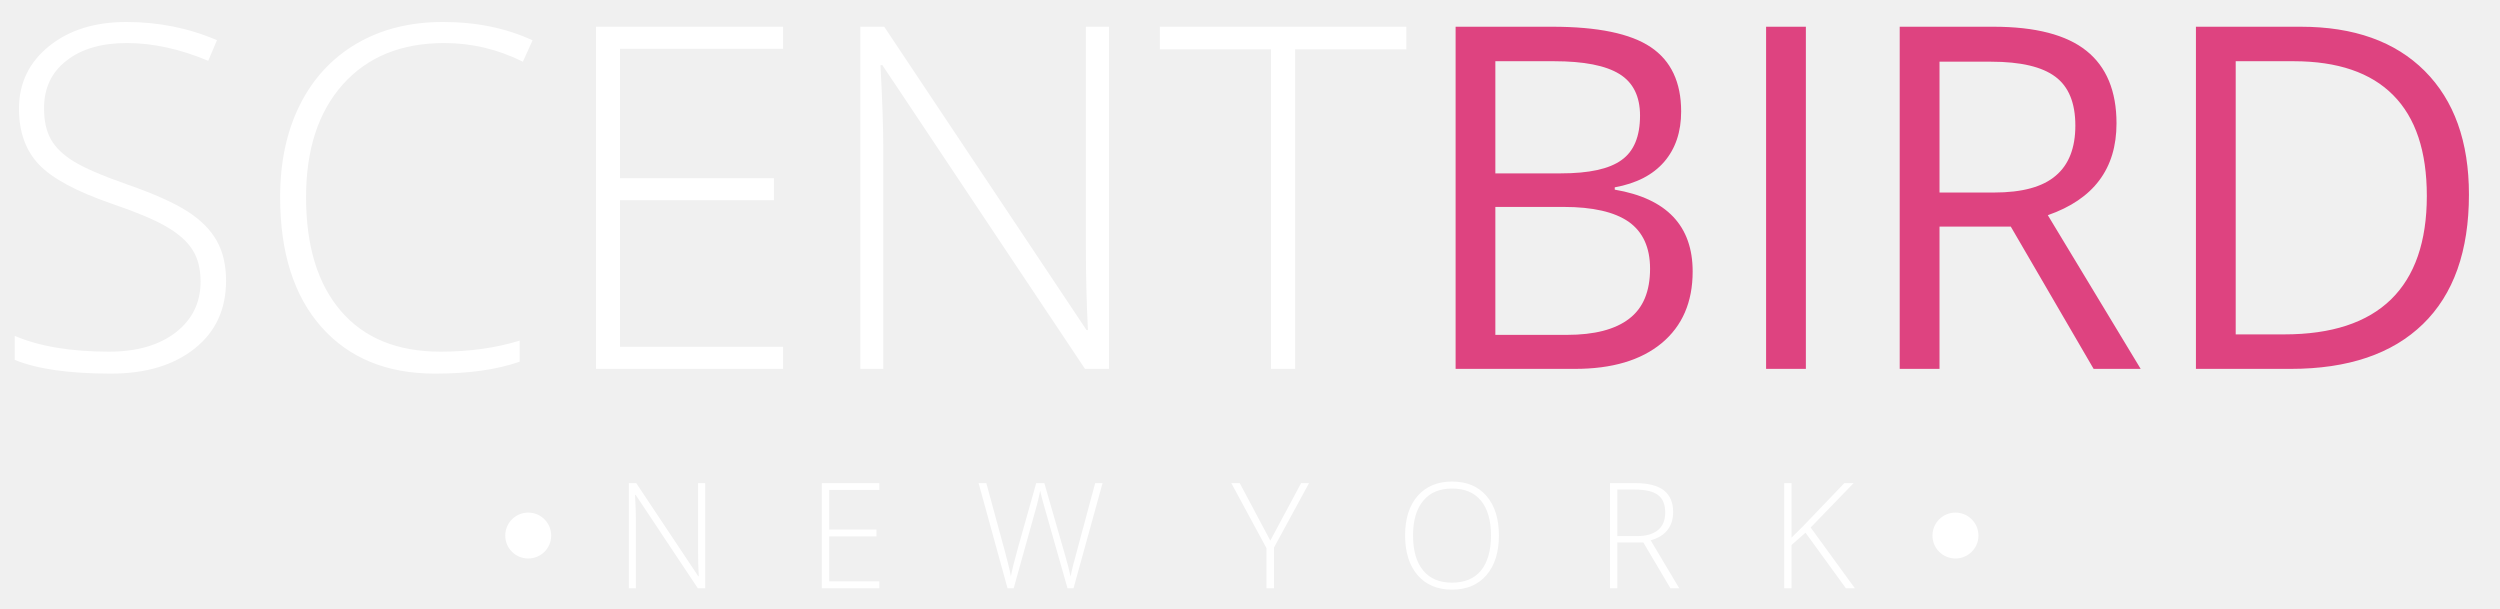
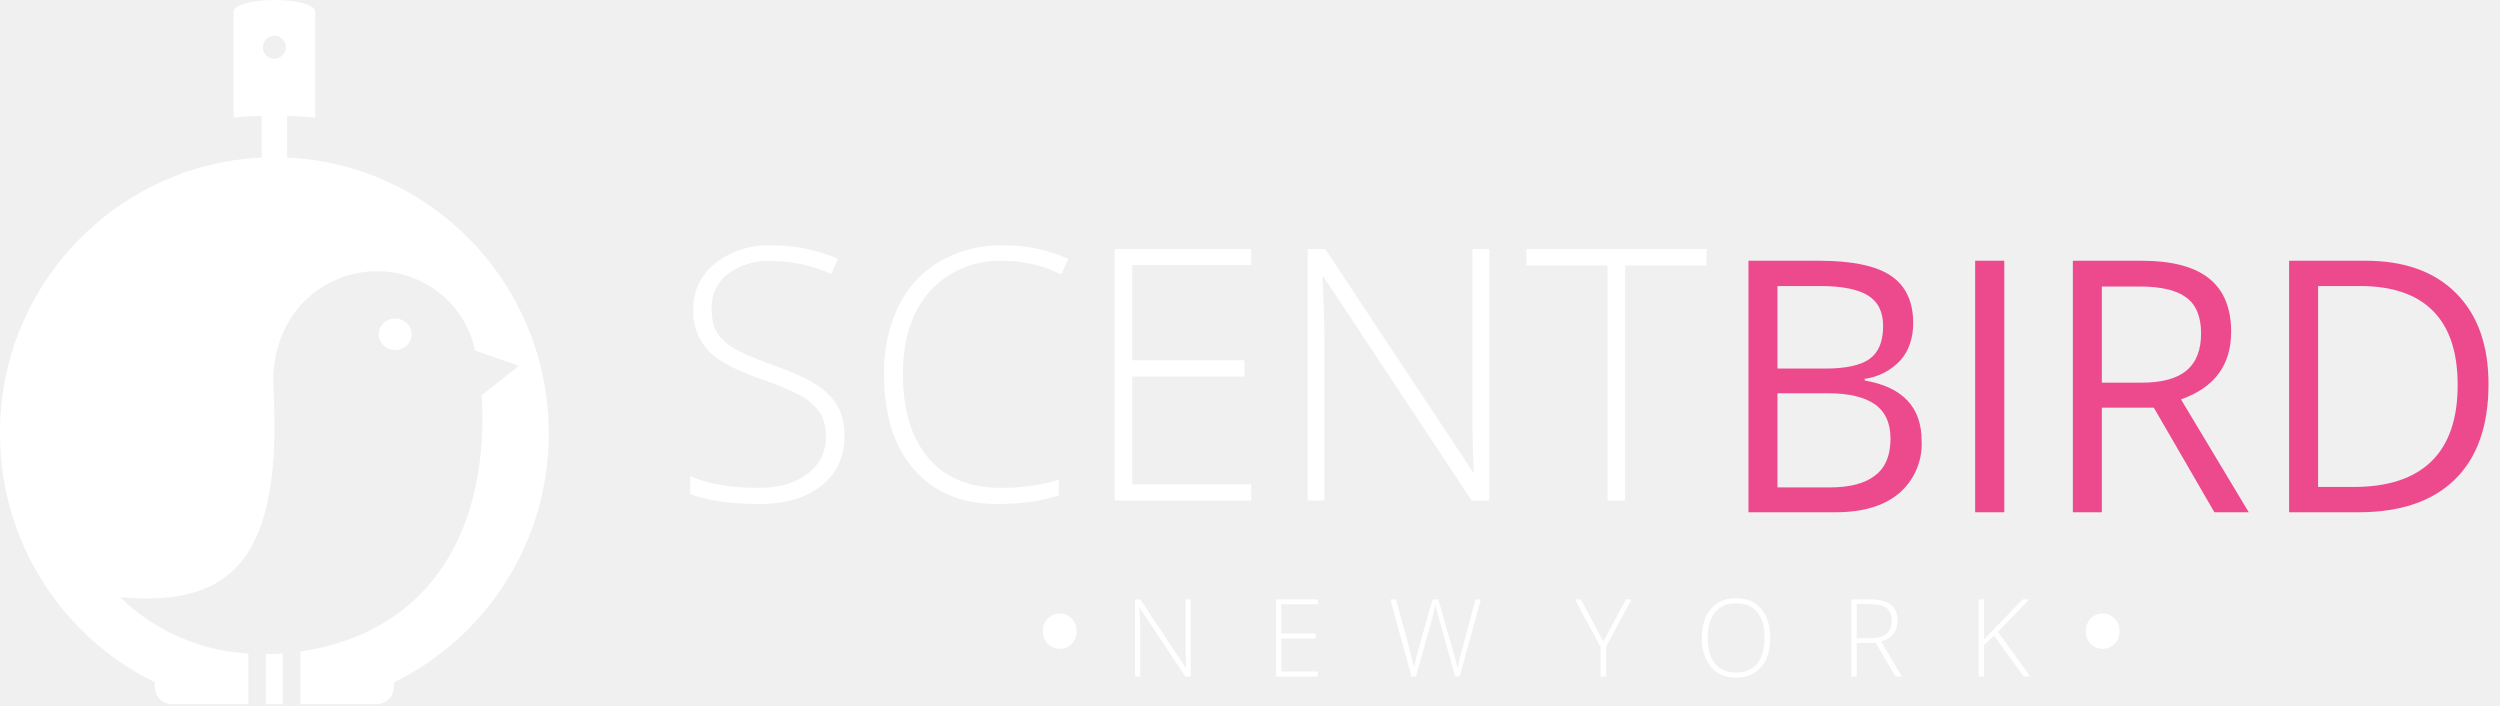
- <svg xmlns="http://www.w3.org/2000/svg" width="78px" height="19px" viewBox="0 0 78 19" version="1.1">
-   <defs />
-   <g id="Page-1" stroke="none" stroke-width="1" fill="none" fill-rule="evenodd">
-     <g id="Scentbird-white">
-       <g id="Group-4" transform="translate(45, 0)" fill="#DE4380">
-         <path d="M30.717,6.112 C30.717,4.722 30.368,3.673 29.669,2.97 C28.972,2.264 27.932,1.91 26.558,1.91 L24.754,1.91 L24.754,10.433 L26.264,10.433 C27.743,10.433 28.854,10.069 29.601,9.341 C30.344,8.614 30.717,7.536 30.717,6.112 Z M32.031,6.069 C32.031,7.831 31.553,9.181 30.597,10.11 C29.641,11.04 28.264,11.509 26.468,11.509 L23.513,11.509 L23.513,0.834 L26.78,0.834 C28.44,0.834 29.73,1.294 30.651,2.214 C31.571,3.136 32.031,4.421 32.031,6.069 Z M15.513,6.007 L17.211,6.007 C18.089,6.007 18.73,5.833 19.137,5.483 C19.547,5.14 19.751,4.614 19.751,3.919 C19.751,3.214 19.544,2.704 19.127,2.394 C18.713,2.083 18.044,1.925 17.124,1.925 L15.513,1.925 L15.513,6.007 Z M15.513,7.069 L15.513,11.509 L14.271,11.509 L14.271,0.834 L17.196,0.834 C18.506,0.834 19.474,1.086 20.098,1.586 C20.722,2.087 21.035,2.841 21.035,3.849 C21.035,5.263 20.321,6.216 18.892,6.714 L21.789,11.509 L20.321,11.509 L17.736,7.069 L15.513,7.069 Z M10.102,11.508 L11.343,11.508 L11.343,0.834 L10.102,0.834 L10.102,11.508 Z M1.655,6.456 L1.655,10.448 L3.886,10.448 C4.743,10.448 5.394,10.28 5.827,9.946 C6.265,9.614 6.482,9.093 6.482,8.382 C6.482,7.722 6.258,7.235 5.817,6.921 C5.369,6.61 4.692,6.456 3.782,6.456 L1.655,6.456 Z M1.655,5.409 L3.699,5.409 C4.575,5.409 5.206,5.273 5.59,4.995 C5.977,4.722 6.169,4.257 6.169,3.606 C6.169,3.007 5.954,2.573 5.526,2.309 C5.096,2.044 4.419,1.91 3.482,1.91 L1.655,1.91 L1.655,5.409 Z M0.415,0.834 L3.431,0.834 C4.846,0.834 5.872,1.046 6.503,1.47 C7.135,1.894 7.452,2.565 7.452,3.478 C7.452,4.11 7.278,4.634 6.925,5.046 C6.571,5.456 6.058,5.722 5.38,5.845 L5.38,5.917 C7.001,6.192 7.811,7.046 7.811,8.472 C7.811,9.427 7.487,10.171 6.845,10.706 C6.199,11.241 5.297,11.509 4.139,11.509 L0.415,11.509 L0.415,0.834 L0.415,0.834 Z" id="Fill-1" />
-       </g>
-       <path d="M16.48,15.993 C16.878,15.993 17.197,16.313 17.197,16.71 C17.197,17.106 16.878,17.425 16.48,17.425 C16.085,17.425 15.764,17.106 15.764,16.71 C15.764,16.313 16.085,15.993 16.48,15.993" id="Fill-5" fill="#FFFFFF" />
-       <path d="M61.011,15.993 C61.405,15.993 61.728,16.313 61.728,16.71 C61.728,17.106 61.405,17.425 61.011,17.425 C60.613,17.425 60.293,17.106 60.293,16.71 C60.293,16.313 60.613,15.993 61.011,15.993" id="Fill-6" fill="#FFFFFF" />
-       <path d="M57.871,18.353 L57.591,18.353 L56.332,16.62 L55.895,17.005 L55.895,18.353 L55.668,18.353 L55.668,15.073 L55.895,15.073 L55.895,16.776 L56.26,16.413 L57.544,15.073 L57.833,15.073 L56.493,16.458 L57.871,18.353 Z M50.46,16.726 L51.083,16.726 C51.361,16.726 51.574,16.663 51.727,16.54 C51.878,16.417 51.955,16.233 51.955,15.993 C51.955,15.741 51.882,15.558 51.731,15.446 C51.583,15.331 51.339,15.274 51,15.274 L50.46,15.274 L50.46,16.726 Z M50.46,16.925 L50.46,18.353 L50.231,18.353 L50.231,15.073 L51.011,15.073 C51.417,15.073 51.718,15.149 51.911,15.298 C52.104,15.448 52.202,15.675 52.202,15.976 C52.202,16.196 52.145,16.382 52.028,16.532 C51.913,16.683 51.738,16.792 51.501,16.858 L52.392,18.353 L52.117,18.353 L51.272,16.925 L50.46,16.925 Z M44.087,16.706 C44.087,17.175 44.191,17.54 44.4,17.796 C44.61,18.052 44.911,18.179 45.302,18.179 C45.697,18.179 45.997,18.054 46.206,17.802 C46.413,17.546 46.519,17.181 46.519,16.706 C46.519,16.235 46.413,15.872 46.206,15.62 C45.997,15.368 45.699,15.243 45.305,15.243 C44.916,15.243 44.615,15.368 44.404,15.624 C44.193,15.878 44.087,16.239 44.087,16.706 Z M46.766,16.708 C46.766,17.228 46.636,17.642 46.379,17.942 C46.119,18.245 45.758,18.397 45.302,18.397 C44.847,18.397 44.487,18.245 44.227,17.942 C43.969,17.642 43.839,17.228 43.839,16.702 C43.839,16.183 43.97,15.771 44.231,15.472 C44.494,15.175 44.851,15.024 45.305,15.024 C45.764,15.024 46.122,15.175 46.379,15.474 C46.638,15.776 46.766,16.188 46.766,16.708 Z M33.494,18.353 L33.306,18.353 L32.586,15.821 C32.527,15.616 32.481,15.444 32.453,15.312 C32.429,15.44 32.395,15.589 32.351,15.759 C32.306,15.929 32.064,16.792 31.627,18.353 L31.435,18.353 L30.532,15.073 L30.773,15.073 L31.348,17.185 C31.369,17.271 31.39,17.349 31.41,17.423 C31.43,17.493 31.446,17.562 31.462,17.626 C31.479,17.688 31.493,17.751 31.505,17.808 C31.519,17.868 31.529,17.929 31.54,17.985 C31.576,17.784 31.652,17.476 31.769,17.061 L32.33,15.073 L32.583,15.073 L33.24,17.354 C33.315,17.618 33.371,17.831 33.403,17.991 C33.422,17.886 33.447,17.769 33.477,17.649 C33.508,17.528 33.739,16.671 34.169,15.073 L34.4,15.073 L33.494,18.353 Z M27.435,18.353 L25.641,18.353 L25.641,15.073 L27.435,15.073 L27.435,15.286 L25.87,15.286 L25.87,16.522 L27.345,16.522 L27.345,16.735 L25.87,16.735 L25.87,18.138 L27.435,18.138 L27.435,18.353 Z M39.634,16.866 L40.595,15.073 L40.842,15.073 L39.749,17.083 L39.749,18.353 L39.514,18.353 L39.514,17.103 L38.417,15.073 L38.679,15.073 L39.634,16.866 Z M22.002,18.353 L21.772,18.353 L19.832,15.44 L19.813,15.44 C19.832,15.788 19.84,16.05 19.84,16.224 L19.84,18.353 L19.62,18.353 L19.62,15.073 L19.85,15.073 L21.786,17.979 L21.801,17.979 C21.786,17.71 21.78,17.454 21.78,17.212 L21.78,15.073 L22.002,15.073 L22.002,18.353 L22.002,18.353 Z" id="Fill-7" fill="#FFFFFF" />
-       <path d="M40.408,11.509 L39.656,11.509 L39.656,1.539 L36.187,1.539 L36.187,0.834 L43.877,0.834 L43.877,1.539 L40.408,1.539 L40.408,11.509 Z M34.601,11.509 L33.851,11.509 L27.531,2.033 L27.471,2.033 C27.531,3.161 27.558,4.015 27.558,4.587 L27.558,11.509 L26.843,11.509 L26.843,0.834 L27.587,0.834 L33.9,10.298 L33.943,10.298 C33.9,9.421 33.88,8.589 33.88,7.798 L33.88,0.834 L34.601,0.834 L34.601,11.509 Z M24.431,11.509 L18.595,11.509 L18.595,0.834 L24.431,0.834 L24.431,1.522 L19.343,1.522 L19.343,5.56 L24.146,5.56 L24.146,6.247 L19.343,6.247 L19.343,10.821 L24.431,10.821 L24.431,11.509 Z M13.863,1.343 C12.524,1.343 11.47,1.772 10.703,2.627 C9.933,3.487 9.549,4.661 9.549,6.153 C9.549,7.679 9.913,8.864 10.638,9.706 C11.364,10.55 12.397,10.972 13.744,10.972 C14.642,10.972 15.465,10.857 16.213,10.628 L16.213,11.284 C15.507,11.534 14.628,11.657 13.571,11.657 C12.074,11.657 10.892,11.175 10.031,10.206 C9.17,9.235 8.74,7.884 8.74,6.146 C8.74,5.06 8.943,4.103 9.354,3.276 C9.766,2.45 10.358,1.812 11.128,1.36 C11.901,0.908 12.798,0.686 13.82,0.686 C14.861,0.686 15.794,0.877 16.616,1.258 L16.314,1.925 C15.535,1.539 14.721,1.343 13.863,1.343 Z M7.053,8.761 C7.053,9.649 6.727,10.357 6.071,10.876 C5.416,11.397 4.547,11.657 3.462,11.657 C2.157,11.657 1.158,11.515 0.459,11.228 L0.459,10.479 C1.229,10.808 2.209,10.972 3.402,10.972 C4.28,10.972 4.971,10.767 5.488,10.368 C6.001,9.966 6.258,9.44 6.258,8.788 C6.258,8.386 6.173,8.05 6.001,7.786 C5.832,7.52 5.553,7.278 5.169,7.058 C4.785,6.839 4.219,6.604 3.474,6.351 C2.386,5.974 1.633,5.571 1.218,5.136 C0.802,4.7 0.592,4.118 0.592,3.394 C0.592,2.596 0.906,1.944 1.531,1.44 C2.157,0.936 2.958,0.686 3.943,0.686 C4.944,0.686 5.887,0.875 6.769,1.254 L6.497,1.897 C5.613,1.527 4.766,1.343 3.958,1.343 C3.168,1.343 2.541,1.526 2.075,1.892 C1.606,2.254 1.374,2.751 1.374,3.378 C1.374,3.772 1.445,4.095 1.589,4.349 C1.732,4.603 1.968,4.831 2.294,5.032 C2.62,5.235 3.178,5.478 3.973,5.757 C4.805,6.046 5.43,6.327 5.849,6.595 C6.267,6.864 6.572,7.171 6.764,7.515 C6.957,7.858 7.053,8.272 7.053,8.761 L7.053,8.761 Z" id="Fill-8" fill="#FFFFFF" />
-     </g>
-   </g>
+ <svg xmlns="http://www.w3.org/2000/svg" width="163" height="46" viewBox="0 0 163 46">
+   <path fill="#ed498d" d="M158.64 20.28c-1.06-1.08-2.65-1.63-4.75-1.63h-2.75v13.1h2.31c2.25 0 3.95-.56 5.09-1.68 1.13-1.11 1.7-2.77 1.7-4.96 0-2.14-.53-3.75-1.6-4.83zm1.42 10.98c-1.46 1.43-3.56 2.14-6.3 2.14h-4.51V17h4.98c2.54 0 4.51.71 5.91 2.12 1.41 1.42 2.11 3.39 2.11 5.93 0 2.7-.73 4.78-2.19 6.21zm-23.02-6.31h2.59c1.34 0 2.32-.27 2.94-.8.63-.53.94-1.34.94-2.41 0-1.08-.32-1.87-.96-2.34-.63-.48-1.65-.72-3.05-.72h-2.46zm0 1.63v6.82h-1.89V17h4.46c2 0 3.47.39 4.43 1.16.95.77 1.43 1.92 1.43 3.47 0 2.18-1.09 3.64-3.27 4.41l4.42 7.36h-2.24l-3.95-6.82zM128.78 17h1.9v16.4h-1.9zm-9.64 8.64c1.39 0 2.42.24 3.1.72.68.48 1.02 1.22 1.02 2.24 0 1.09-.33 1.89-1 2.4-.66.52-1.66.78-2.96.78h-3.41v-6.14zm-3.25-6.99h2.79c1.43 0 2.46.21 3.12.62.65.4.98 1.07.98 1.99 0 1-.29 1.71-.88 2.14-.59.42-1.55.63-2.89.63h-3.12zM114 33.4h5.68c1.77 0 3.15-.41 4.13-1.23a4.23 4.23 0 0 0 1.48-3.43c0-2.19-1.24-3.51-3.71-3.93v-.11a3.87 3.87 0 0 0 2.35-1.23c.54-.63.81-1.44.81-2.41 0-1.4-.49-2.43-1.45-3.08-.96-.65-2.53-.98-4.69-.98H114z" />
+   <path fill="#fff" d="M18.64 3.08a.75.75 0 1 1-1.5 0 .75.75 0 0 1 1.5 0zm8.2 18.71c0 .57-.48 1.03-1.08 1.03-.59 0-1.07-.46-1.07-1.03 0-.57.48-1.02 1.07-1.02.6 0 1.08.45 1.08 1.02zm-8.4 24.12h-1.1v-3.26c.37 0 .73-.02 1.1-.05zM20.55.75c0-.42-1.19-.75-2.66-.75-1.47 0-2.66.33-2.66.75v6.92h.02l.08-.01.07-.01h.03l.18-.02h.09l.18-.02h.1l.09-.01h.09l.19-.02h.1l.09-.01h.09l.1-.01h.29l.04-.01v2.72A17.96 17.96 0 0 0 0 28.27c0 7.13 4.12 13.29 10.09 16.21v.3c0 .62.5 1.13 1.12 1.13h4.98v-3.3a12.97 12.97 0 0 1-8.36-3.68c7.46.71 10.58-2.7 10-13.65-.21-3.95 2.23-6.83 5.46-7.47a6.54 6.54 0 0 1 7.69 5.05l2.86.99-2.43 1.91c.49 8.36-3.01 15.41-11.82 16.72v3.43h4.98c.62 0 1.12-.51 1.12-1.13v-.29a18.05 18.05 0 0 0 10.09-16.22c0-9.67-7.56-17.57-17.06-18V7.55l.05.01h.28l.09.01h.1l.09.01h.1l.19.02h.09l.09.01h.1l.18.02h.09l.18.02h.03l.07.01.08.01h.02zM69.09 40c.61 0 1.1.49 1.1 1.1a1.1 1.1 0 1 1-2.19 0c0-.61.49-1.1 1.09-1.1M137.1 40c.6 0 1.09.49 1.09 1.1a1.1 1.1 0 1 1-2.19 0c0-.61.49-1.1 1.1-1.1M132.37 44.11h-.43l-1.92-2.66-.66.59v2.07h-.35v-5.03h.35v2.61l.55-.56 1.96-2.05h.44l-2.04 2.12zm-11.31-2.5h.95c.43 0 .75-.09.98-.28.24-.19.35-.47.35-.84 0-.39-.11-.67-.34-.84-.22-.18-.6-.27-1.11-.27h-.83zm0 .31v2.19h-.35v-5.03h1.19c.62 0 1.08.11 1.38.34.29.23.44.58.44 1.04 0 .34-.09.63-.27.86-.17.23-.44.4-.8.5l1.36 2.29h-.42l-1.29-2.19zm-9.25 1.34c.32.39.78.59 1.38.59.6 0 1.06-.19 1.38-.58.32-.4.48-.96.48-1.69 0-.72-.16-1.28-.48-1.67-.32-.38-.77-.57-1.38-.57-.59 0-1.05.19-1.37.58-.32.39-.48.95-.48 1.66 0 .72.16 1.29.47 1.68zm3.02.22c-.39.47-.94.7-1.64.7-.69 0-1.24-.23-1.64-.7a2.84 2.84 0 0 1-.59-1.9c0-.8.2-1.43.6-1.89.4-.46.94-.69 1.63-.69.71 0 1.25.23 1.64.69.4.47.59 1.1.59 1.9 0 .8-.19 1.43-.59 1.89zm-19.66.63h-.29l-1.09-3.89-.21-.78c-.03.2-.09.43-.15.69l-1.11 3.98h-.29l-1.38-5.03h.37l.88 3.24.09.37.08.31.07.28.05.27c.05-.31.17-.78.35-1.42l.86-3.05h.38l1 3.5c.12.41.2.73.25.98l.12-.53 1.05-3.95h.35zm-9.25 0h-2.73v-5.03h2.73v.32h-2.38v1.9h2.25v.33h-2.25v2.15h2.38zm18.62-2.28l1.47-2.75h.37l-1.66 3.08v1.95h-.36v-1.92l-1.68-3.11h.4zm-26.91-2.75h-.33v3.28l.03 1.18h-.02l-2.96-4.46H74v5.03h.34v-3.27c0-.26-.02-.67-.05-1.2h.03l2.96 4.47h.35zM105.96 17.31h5.3v-1.08H99.52v1.08h5.29v15.32h1.15zm-8.86-1.08H96v10.7c0 1.22.03 2.49.1 3.84h-.07L86.4 16.23h-1.14v16.4h1.09V22c0-.88-.04-2.2-.13-3.93h.09l9.64 14.56h1.15zM81.58 31.58h-7.76v-7.03h7.32v-1.06h-7.32v-6.21h7.76v-1.05h-8.91v16.4h8.91zM65.45 17.01c1.31 0 2.56.3 3.74.89l.47-1.02a10.09 10.09 0 0 0-4.27-.88 7.9 7.9 0 0 0-4.11 1.04 6.9 6.9 0 0 0-2.71 2.94 9.94 9.94 0 0 0-.93 4.41c0 2.67.65 4.75 1.97 6.24 1.31 1.49 3.11 2.23 5.4 2.23 1.61 0 2.95-.19 4.03-.57v-1.01c-1.14.35-2.4.53-3.77.53-2.05 0-3.63-.65-4.74-1.95-1.1-1.29-1.66-3.11-1.66-5.46 0-2.29.59-4.09 1.76-5.42a6.14 6.14 0 0 1 4.82-1.97zM53.56 31.66c-1 .8-2.32 1.2-3.98 1.2-1.99 0-3.51-.22-4.58-.66v-1.15c1.18.51 2.67.76 4.49.76 1.34 0 2.4-.32 3.18-.93a2.93 2.93 0 0 0 1.18-2.43c0-.62-.13-1.13-.39-1.54a3.64 3.64 0 0 0-1.27-1.12c-.59-.33-1.45-.69-2.59-1.08-1.66-.58-2.81-1.2-3.44-1.87a3.73 3.73 0 0 1-.96-2.68c0-1.22.48-2.23 1.44-3A5.6 5.6 0 0 1 50.32 16c1.52 0 2.96.29 4.31.87l-.42.99a9.94 9.94 0 0 0-3.87-.85 4.5 4.5 0 0 0-2.87.84 2.73 2.73 0 0 0-1.07 2.29c0 .6.1 1.1.32 1.49.22.39.58.74 1.08 1.05.5.31 1.35.68 2.56 1.11 1.27.45 2.23.88 2.86 1.29.64.41 1.11.89 1.4 1.42.3.52.44 1.16.44 1.91 0 1.37-.5 2.45-1.5 3.25z" />
</svg>
